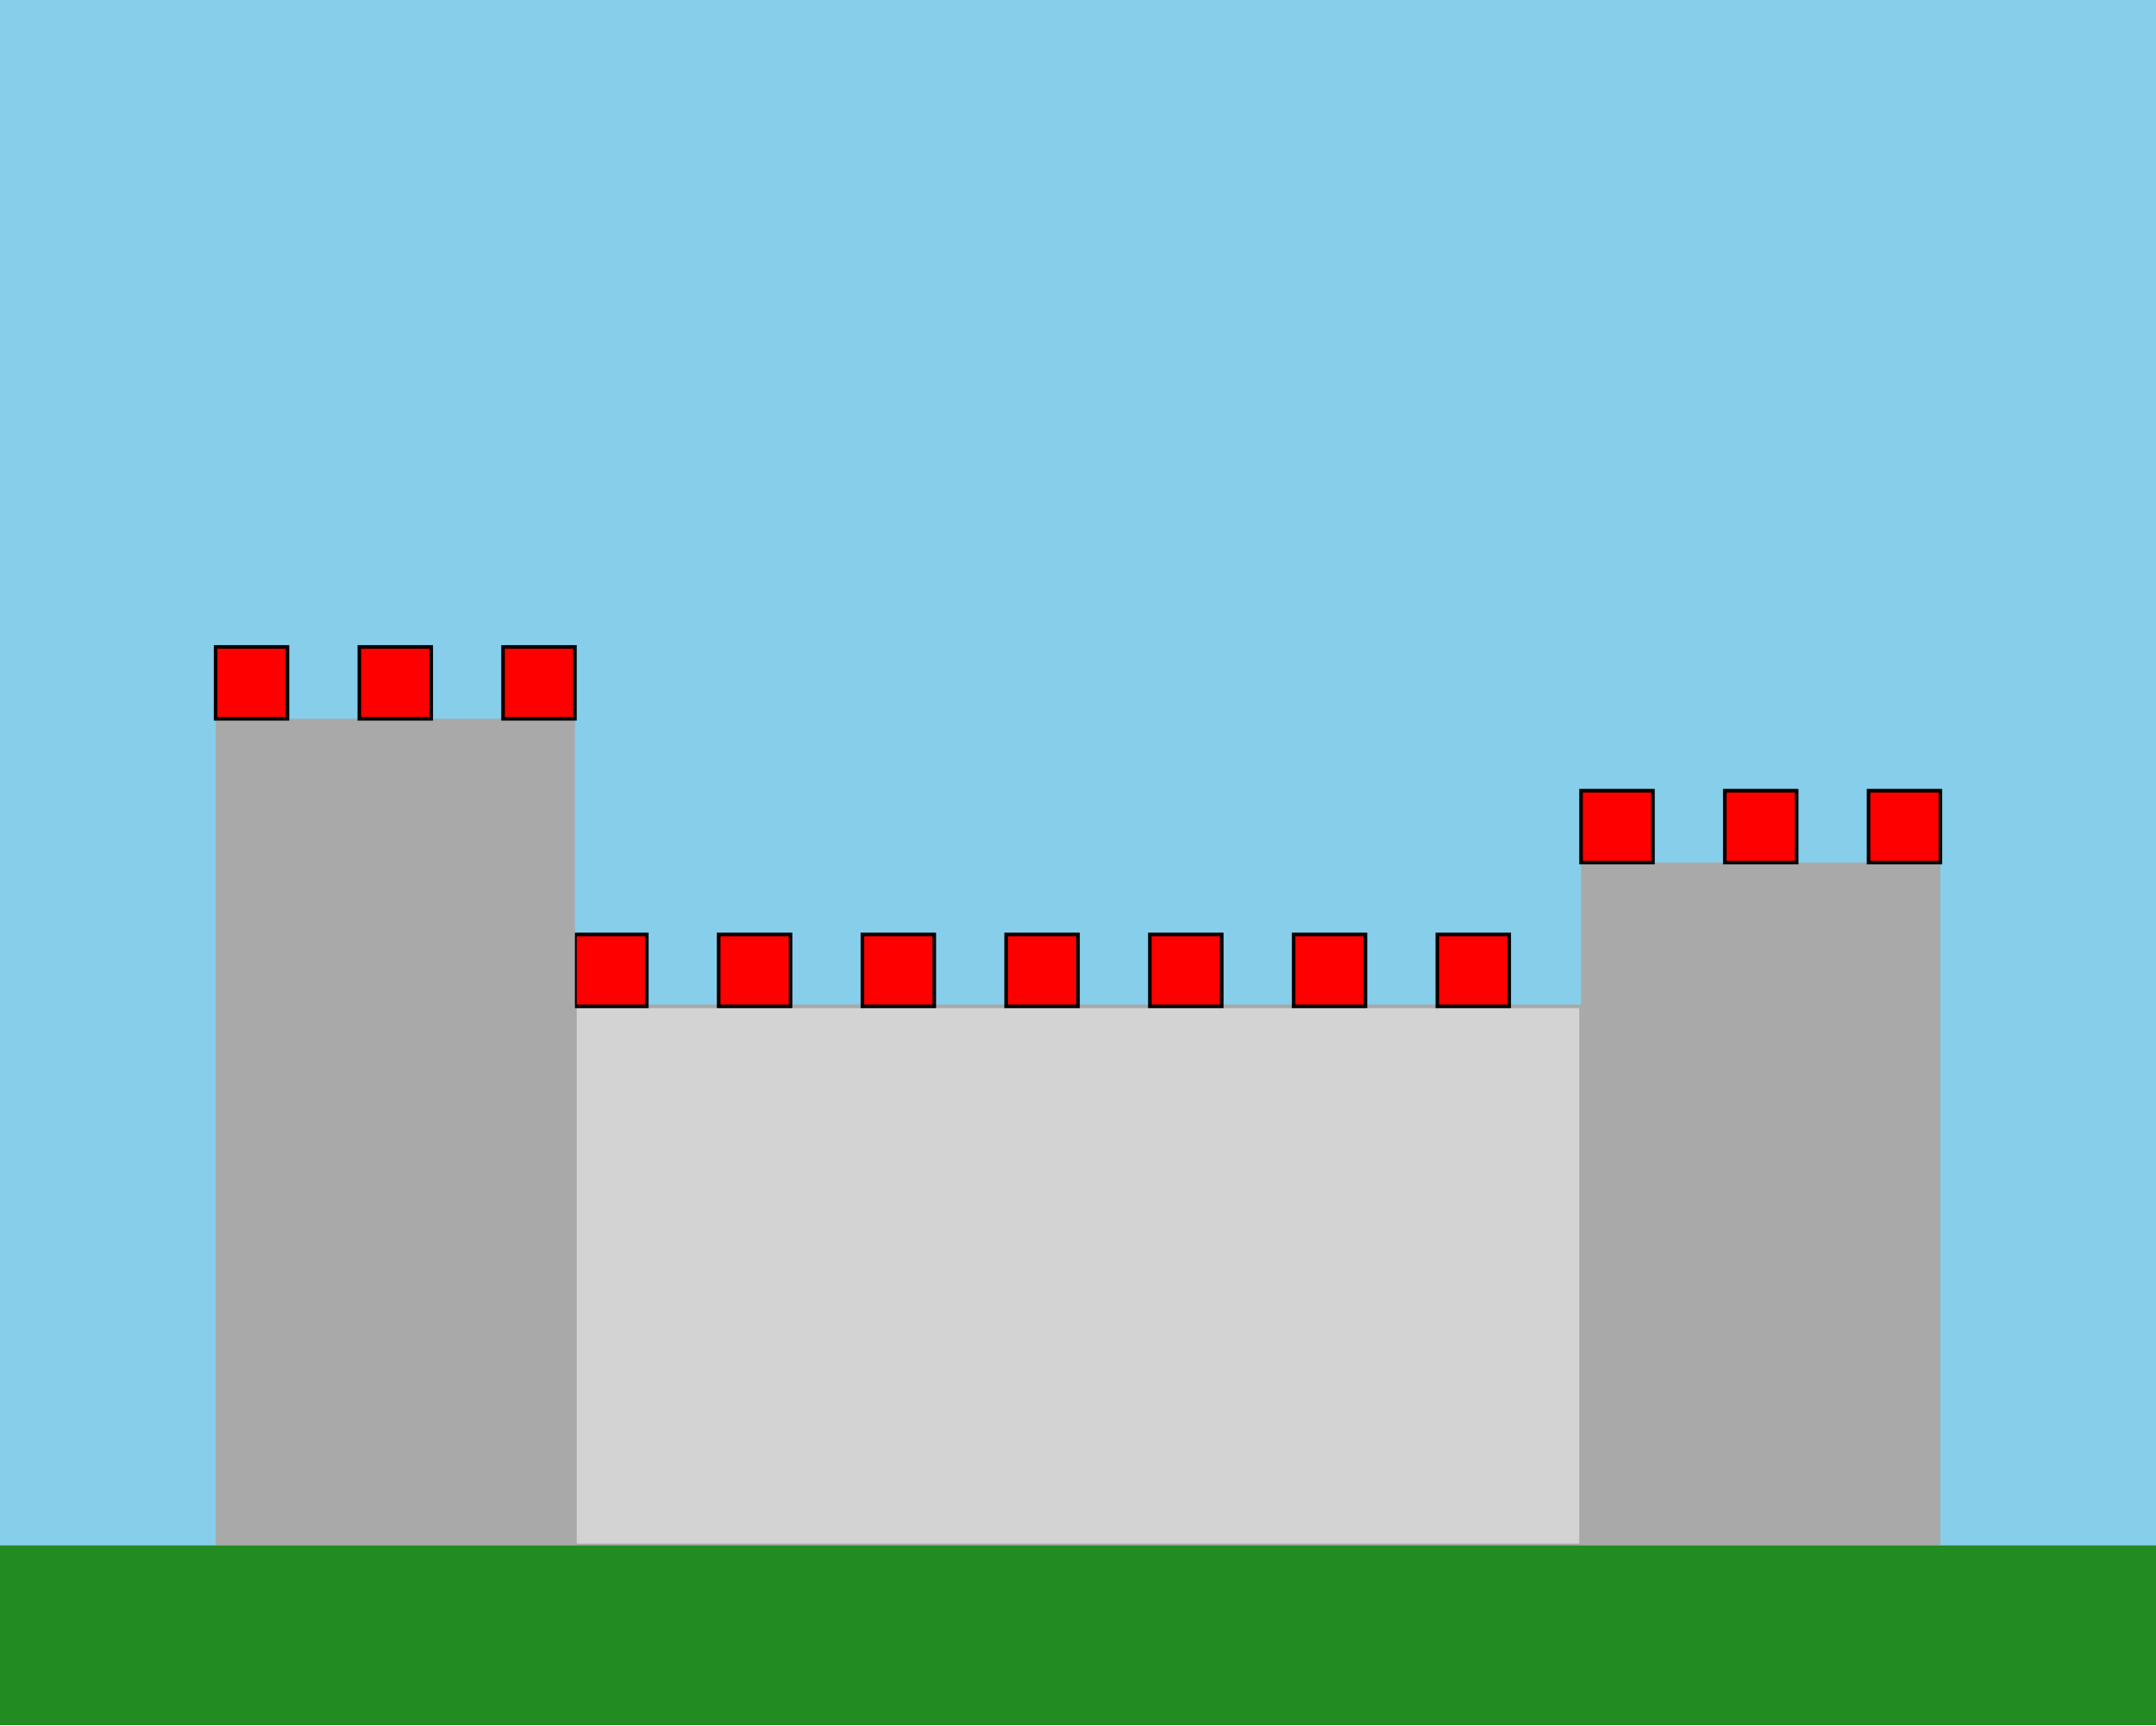
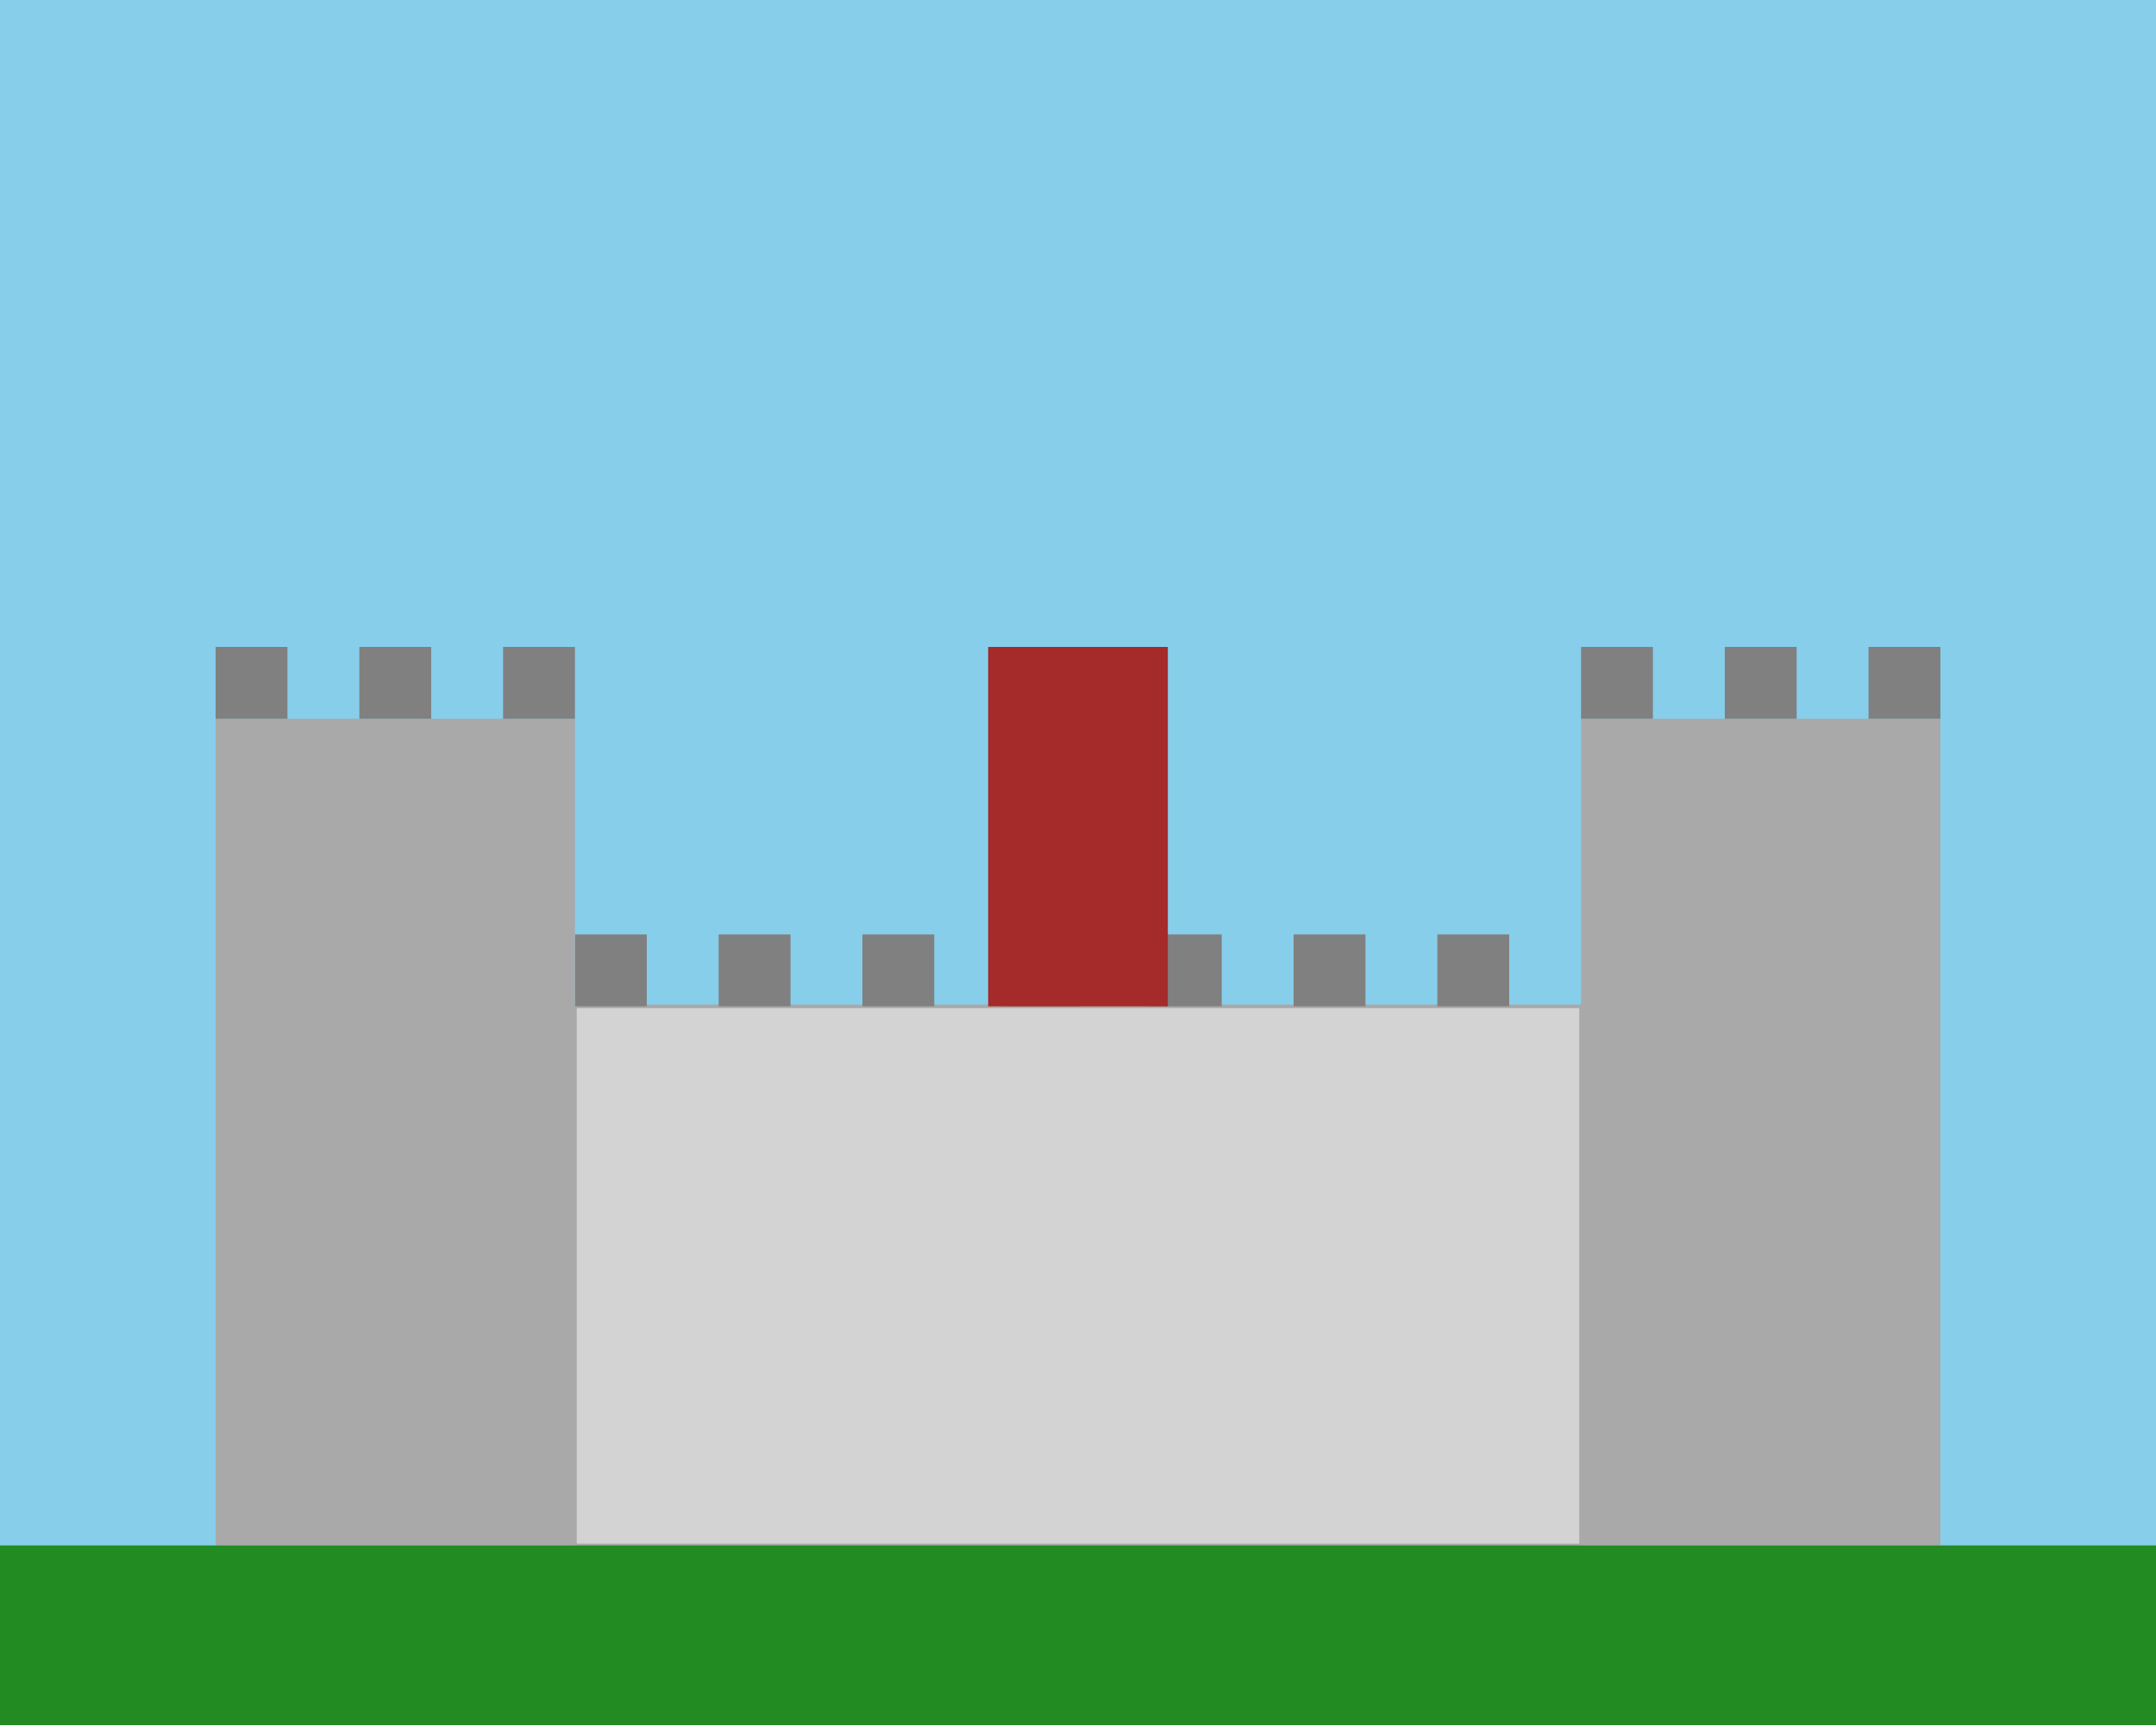
<svg xmlns="http://www.w3.org/2000/svg" width="600" height="480">
  <rect x="0" y="0" width="600" height="480" fill="skyblue" stroke="none" />
  <rect x="160" y="280" width="280" height="150" fill="lightgrey" stroke="darkgrey" />
-   <rect x="160" y="260" width="20" height="20" fill="red" stroke="black" />
-   <rect x="200" y="260" width="20" height="20" fill="red" stroke="black" />
-   <rect x="240" y="260" width="20" height="20" fill="red" stroke="black" />
-   <rect x="280" y="260" width="20" height="20" fill="red" stroke="black" />
-   <rect x="320" y="260" width="20" height="20" fill="red" stroke="black" />
-   <rect x="360" y="260" width="20" height="20" fill="red" stroke="black" />
-   <rect x="400" y="260" width="20" height="20" fill="red" stroke="black" />
+   <rect x="160" y="260" width="20" height="20" fill="grey" stroke="none" />
+   <rect x="200" y="260" width="20" height="20" fill="grey" stroke="none" />
+   <rect x="240" y="260" width="20" height="20" fill="grey" stroke="none" />
+   <rect x="280" y="260" width="20" height="20" fill="grey" stroke="none" />
+   <rect x="320" y="260" width="20" height="20" fill="grey" stroke="none" />
+   <rect x="360" y="260" width="20" height="20" fill="grey" stroke="none" />
+   <rect x="400" y="260" width="20" height="20" fill="grey" stroke="none" />
  <rect x="60" y="200" width="100" height="230" fill="darkgrey" stroke="none" />
-   <rect x="60" y="180" width="20" height="20" fill="red" stroke="black" />
-   <rect x="100" y="180" width="20" height="20" fill="red" stroke="black" />
-   <rect x="140" y="180" width="20" height="20" fill="red" stroke="black" />
-   <rect x="440" y="240" width="100" height="190" fill="darkgrey" stroke="none" />
-   <rect x="440" y="220" width="20" height="20" fill="red" stroke="black" />
-   <rect x="480" y="220" width="20" height="20" fill="red" stroke="black" />
-   <rect x="520" y="220" width="20" height="20" fill="red" stroke="black" />
+   <rect x="60" y="180" width="20" height="20" fill="grey" stroke="none" />
+   <rect x="100" y="180" width="20" height="20" fill="grey" stroke="none" />
+   <rect x="140" y="180" width="20" height="20" fill="grey" stroke="none" />
+   <rect x="440" y="200" width="100" height="230" fill="darkgrey" stroke="none" />
+   <rect x="440" y="180" width="20" height="20" fill="grey" stroke="none" />
+   <rect x="480" y="180" width="20" height="20" fill="grey" stroke="none" />
+   <rect x="520" y="180" width="20" height="20" fill="grey" stroke="none" />
  <rect x="0" y="430" width="600" height="50" fill="forestgreen" stroke="none" />
+   <rect x="275" y="180" width="50" height="100" fill="brown" stroke="none" />
</svg>
